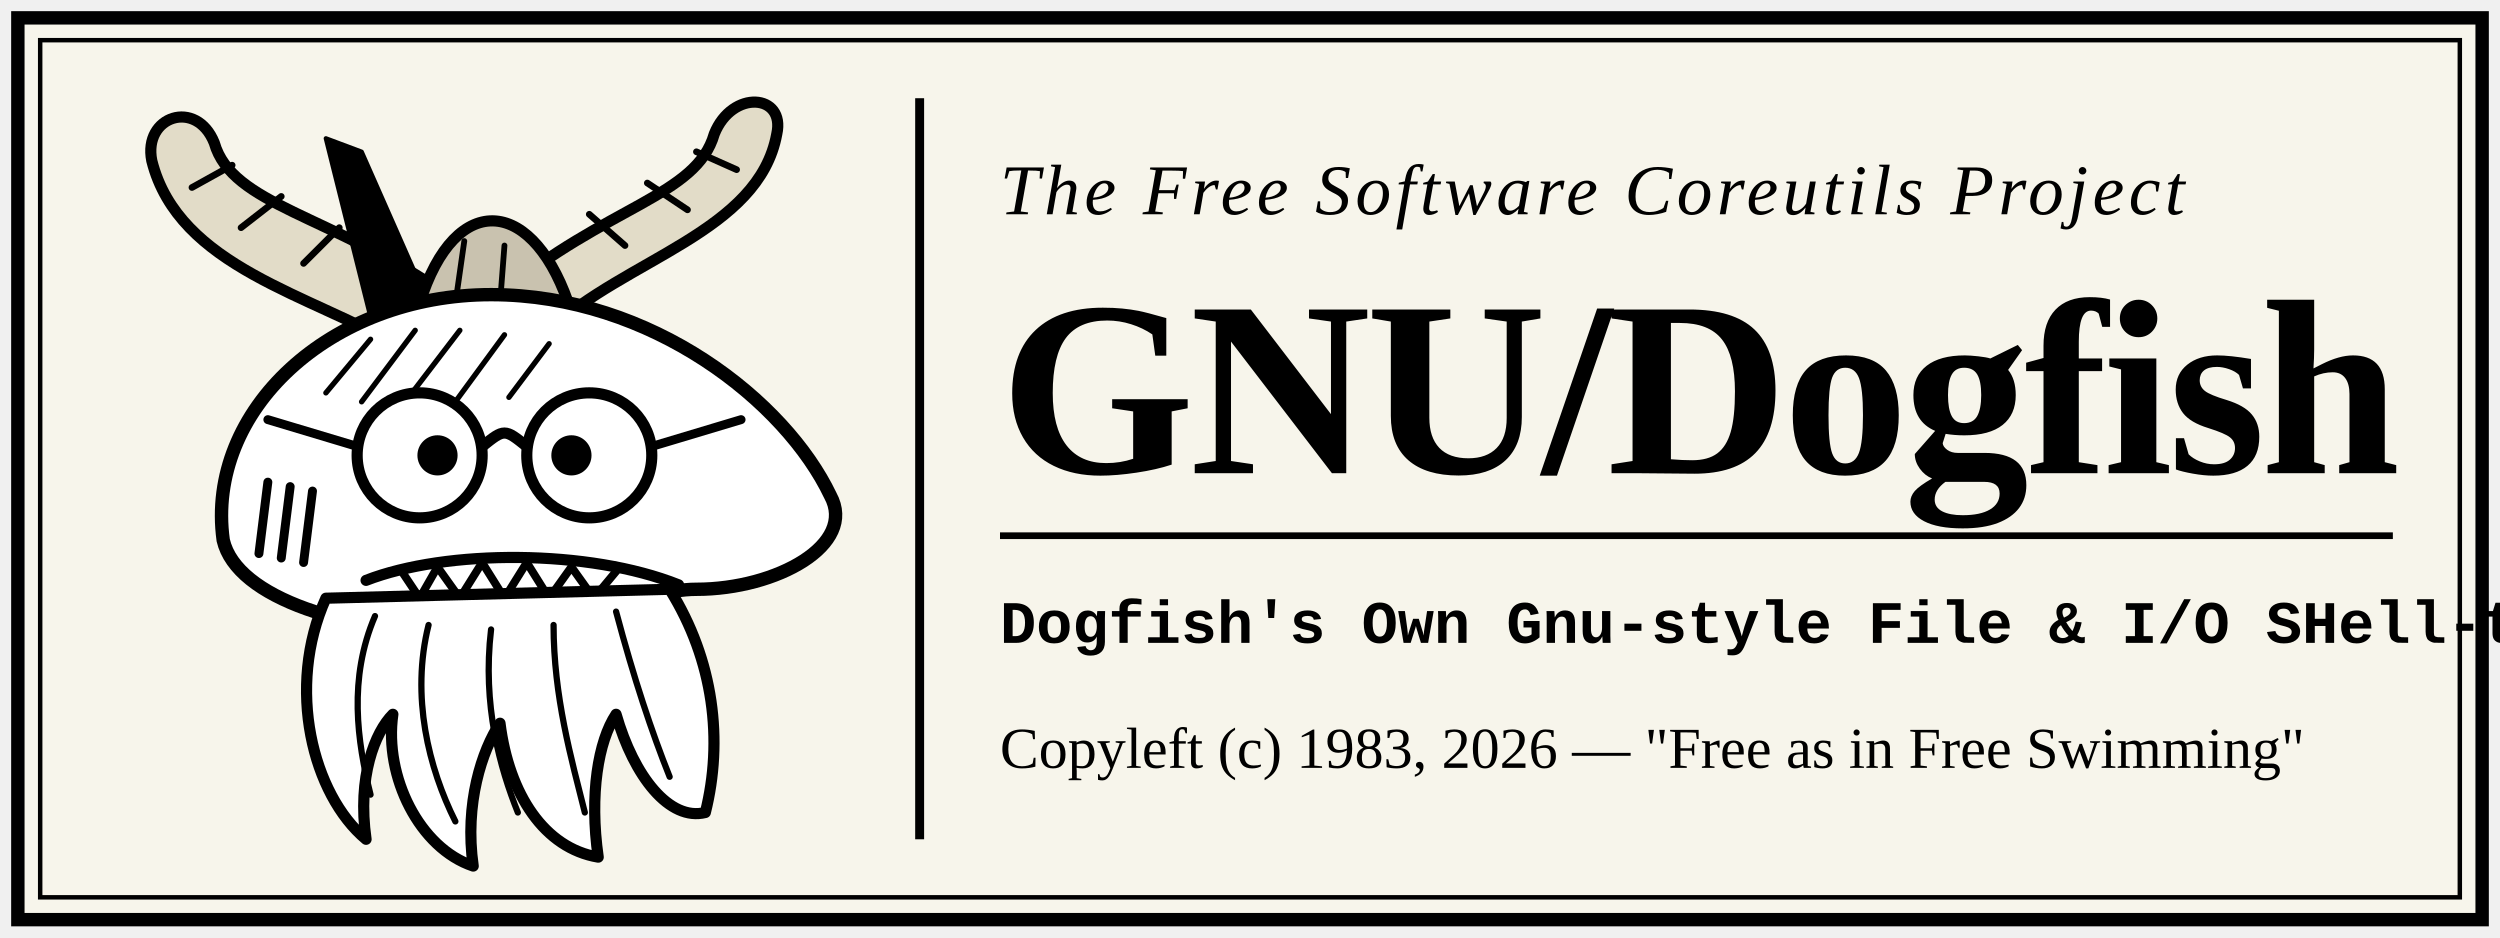
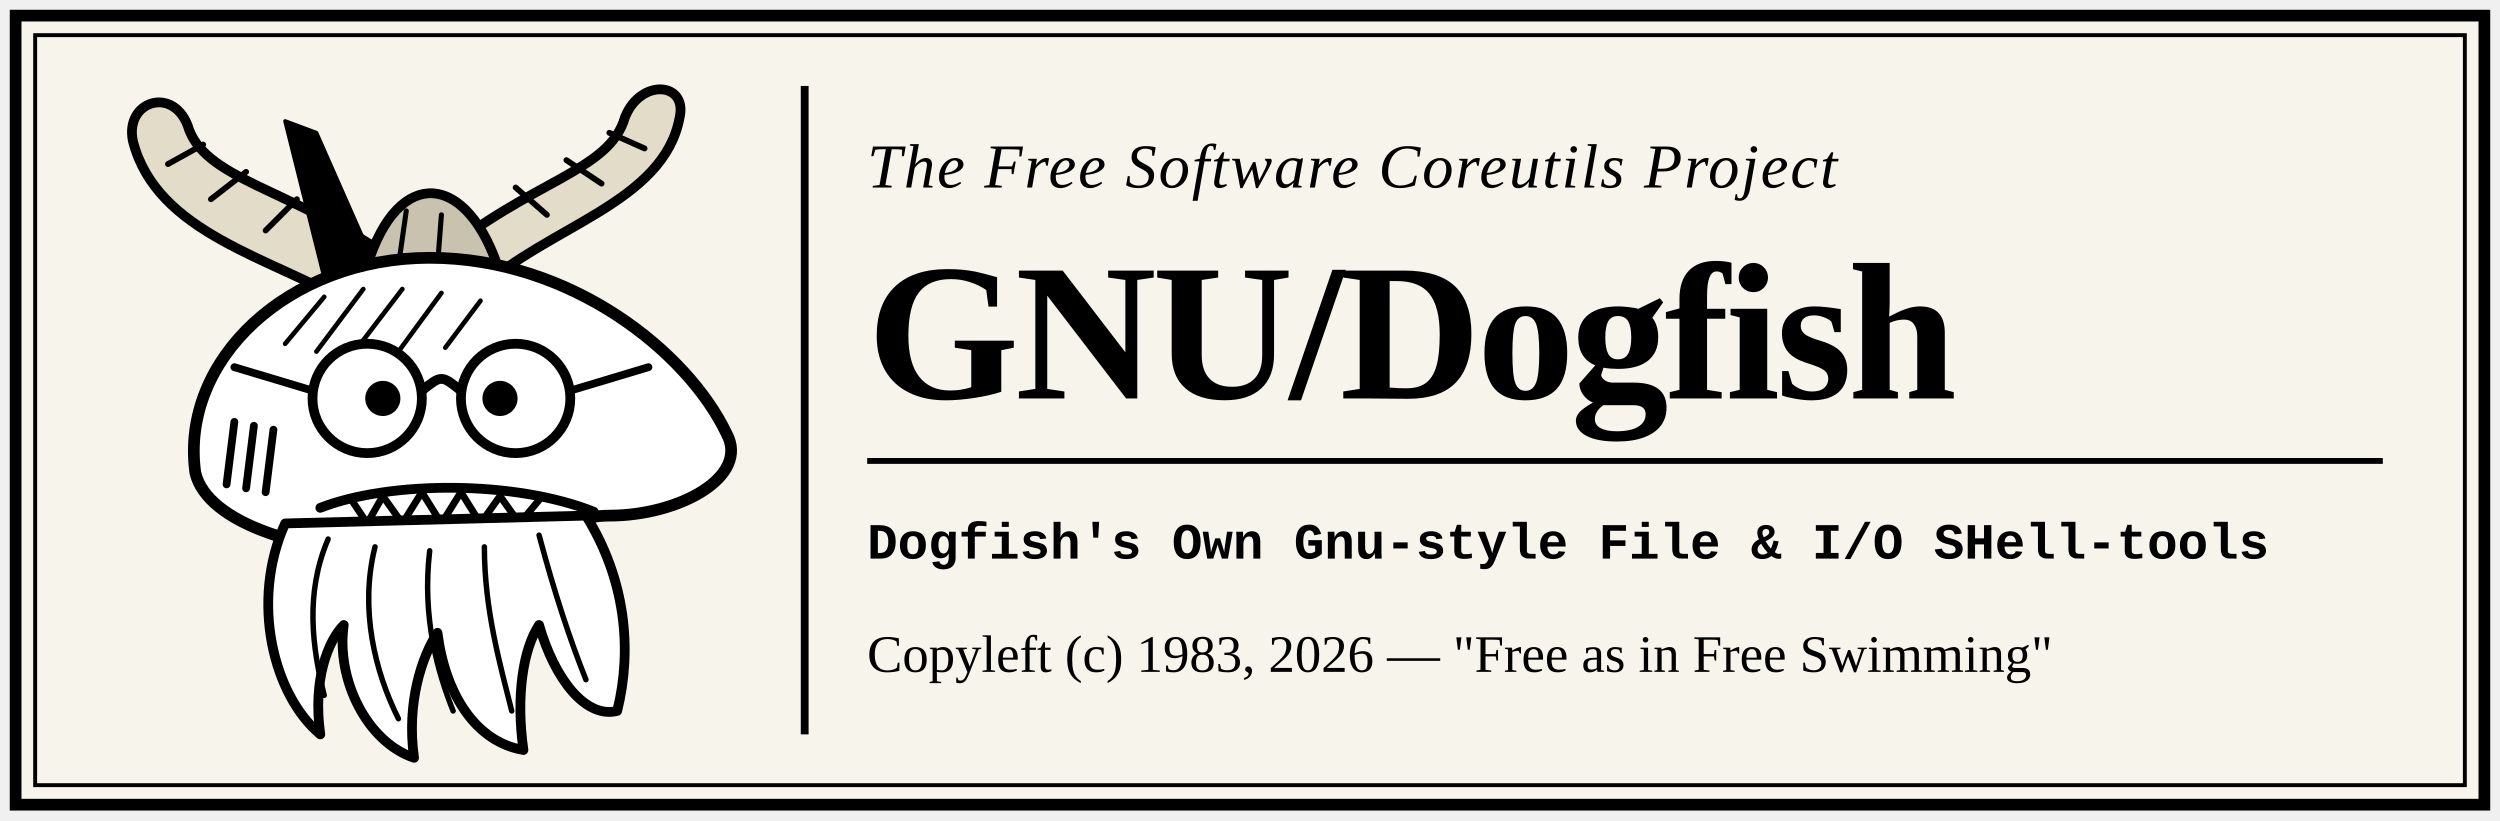
- <svg xmlns="http://www.w3.org/2000/svg" viewBox="0 0 560 210" width="560" height="210">
-   <rect x="4" y="4" width="552" height="202" fill="#f7f5eb" stroke="#000000" stroke-width="3" />
-   <rect x="9" y="9" width="542" height="192" fill="none" stroke="#000000" stroke-width="1" />
+ <svg xmlns="http://www.w3.org/2000/svg" viewBox="0 0 640 210" width="640" height="210">
+   <rect x="4" y="4" width="632" height="202" fill="#f7f5eb" stroke="#000000" stroke-width="3" />
+   <rect x="9" y="9" width="622" height="192" fill="none" stroke="#000000" stroke-width="1" />
  <g transform="translate(18, 16)" stroke="#000000" stroke-linecap="round" stroke-linejoin="round">
    <path d="M 72 62 C 52 50, 22 44, 16 20 C 14 10, 26 6, 30 16 C 34 30, 56 32, 82 50 Z" fill="#e2dcc8" stroke-width="2.5" />
    <path d="M 105 58 C 122 42, 152 36, 156 14 C 158 5, 146 4, 142 14 C 138 28, 118 30, 94 50 Z" fill="#e2dcc8" stroke-width="2.5" />
    <line x1="25" y1="26" x2="34" y2="21" stroke-width="1.5" />
    <line x1="36" y1="35" x2="45" y2="28" stroke-width="1.5" />
    <line x1="50" y1="43" x2="58" y2="35" stroke-width="1.5" />
    <line x1="147" y1="22" x2="138" y2="18" stroke-width="1.5" />
    <line x1="136" y1="31" x2="127" y2="25" stroke-width="1.5" />
    <line x1="122" y1="39" x2="114" y2="32" stroke-width="1.5" />
    <path d="M 65 55 L 55 15 L 63 18 L 78 52 Z" fill="#000000" />
    <path d="M 76 52 C 84 26, 102 28, 110 54 Z" fill="#c9c2af" stroke-width="2.5" />
    <line x1="86" y1="38" x2="84" y2="52" stroke-width="1.3" />
    <line x1="95" y1="39" x2="94" y2="52" stroke-width="1.3" />
    <path d="M 32 105 C 28 76, 56 50, 92 50 C 128 50, 158 74, 168 95 C 174 106, 156 116, 138 116 C 125 116, 112 126, 88 126 C 60 126, 35 118, 32 105 Z" fill="#ffffff" stroke-width="3" />
    <line x1="65" y1="60" x2="55" y2="72" stroke-width="1.2" />
    <line x1="75" y1="58" x2="63" y2="74" stroke-width="1.2" />
    <line x1="85" y1="58" x2="72" y2="75" stroke-width="1.2" />
    <line x1="95" y1="59" x2="84" y2="74" stroke-width="1.2" />
    <line x1="105" y1="61" x2="96" y2="73" stroke-width="1.2" />
    <circle cx="76" cy="86" r="14" fill="#ffffff" stroke-width="2.5" />
    <circle cx="114" cy="86" r="14" fill="#ffffff" stroke-width="2.5" />
    <path d="M 90 84 C 95 80, 95 80, 100 84" fill="none" stroke-width="2.5" />
    <line x1="62" y1="84" x2="42" y2="78" stroke-width="2" />
    <line x1="128" y1="84" x2="148" y2="78" stroke-width="2" />
    <circle cx="80" cy="86" r="4" fill="#000000" />
    <circle cx="110" cy="86" r="4" fill="#000000" />
    <path d="M 66 96 C 72 101, 82 101, 86 96" fill="none" stroke-width="1.3" />
    <path d="M 104 96 C 110 101, 120 101, 124 96" fill="none" stroke-width="1.3" />
    <path d="M 64 114 C 82 107, 114 107, 134 115" fill="none" stroke-width="2.5" />
    <polyline points="72,112 76,118 80,111 85,118 90,110 95,118 100,110 105,118 110,111 115,118 120,112" fill="none" stroke-width="1.8" />
    <line x1="42" y1="92" x2="40" y2="108" stroke-width="2" />
    <line x1="47" y1="93" x2="45" y2="109" stroke-width="2" />
    <line x1="52" y1="94" x2="50" y2="110" stroke-width="2" />
    <path d="M 55 118 C 46 138, 52 162, 64 172 C 62 158, 66 148, 70 144 C 68 158, 76 174, 88 178 C 86 164, 90 152, 94 146 C 96 162, 104 174, 116 176 C 114 162, 116 150, 120 144 C 124 158, 132 168, 140 166 C 144 150, 142 132, 132 116 Z" fill="#ffffff" stroke-width="2.5" />
    <path d="M 66 122 C 60 136, 62 150, 65 162" fill="none" stroke-width="1.4" />
    <path d="M 78 124 C 74 140, 78 156, 84 168" fill="none" stroke-width="1.4" />
    <path d="M 92 125 C 90 142, 94 156, 98 166" fill="none" stroke-width="1.4" />
    <path d="M 106 124 C 106 140, 110 154, 113 166" fill="none" stroke-width="1.4" />
    <path d="M 120 121 C 124 136, 128 148, 132 158" fill="none" stroke-width="1.4" />
  </g>
  <line x1="206" y1="22" x2="206" y2="188" stroke="#000000" stroke-width="2" />
-   <g transform="translate(224, 0)" fill="#000000">
-     <text x="0" y="48" font-family="Georgia, 'Times New Roman', Times, serif" font-size="16" font-style="italic" letter-spacing="1">
+   <g transform="translate(222, 0)" fill="#000000">
+     <text x="0" y="48" font-family="Georgia, 'Times New Roman', Times, serif" font-size="16" font-style="italic" letter-spacing="0.5">
      The Free Software Coreutils Project
    </text>
-     <text x="0" y="106" font-family="Georgia, 'Times New Roman', Times, serif" font-size="56" font-weight="bold" letter-spacing="-1">
+     <text x="0" y="102" font-family="Georgia, 'Times New Roman', Times, serif" font-size="50" font-weight="bold" letter-spacing="-1">
      GNU/Dogfish
    </text>
-     <line x1="0" y1="120" x2="312" y2="120" stroke="#000000" stroke-width="1.5" />
-     <text x="0" y="144" font-family="'Courier New', Courier, monospace" font-size="13.5" font-weight="bold">
-        Dogfish's Own Gnu-style File &amp; I/O SHell-tools
+     <line x1="0" y1="118" x2="388" y2="118" stroke="#000000" stroke-width="1.5" />
+     <text x="0" y="143" font-family="'Courier New', Courier, monospace" font-size="13" font-weight="bold">
+       Dogfish's Own Gnu-style File &amp; I/O SHell-tools
    </text>
-     <text x="0" y="172" font-family="Georgia, 'Times New Roman', Times, serif" font-size="13">
+     <text x="0" y="172" font-family="Georgia, 'Times New Roman', Times, serif" font-size="13.5">
      Copyleft (c) 1983, 2026 — "Free as in Free Swimming"
    </text>
  </g>
</svg>
